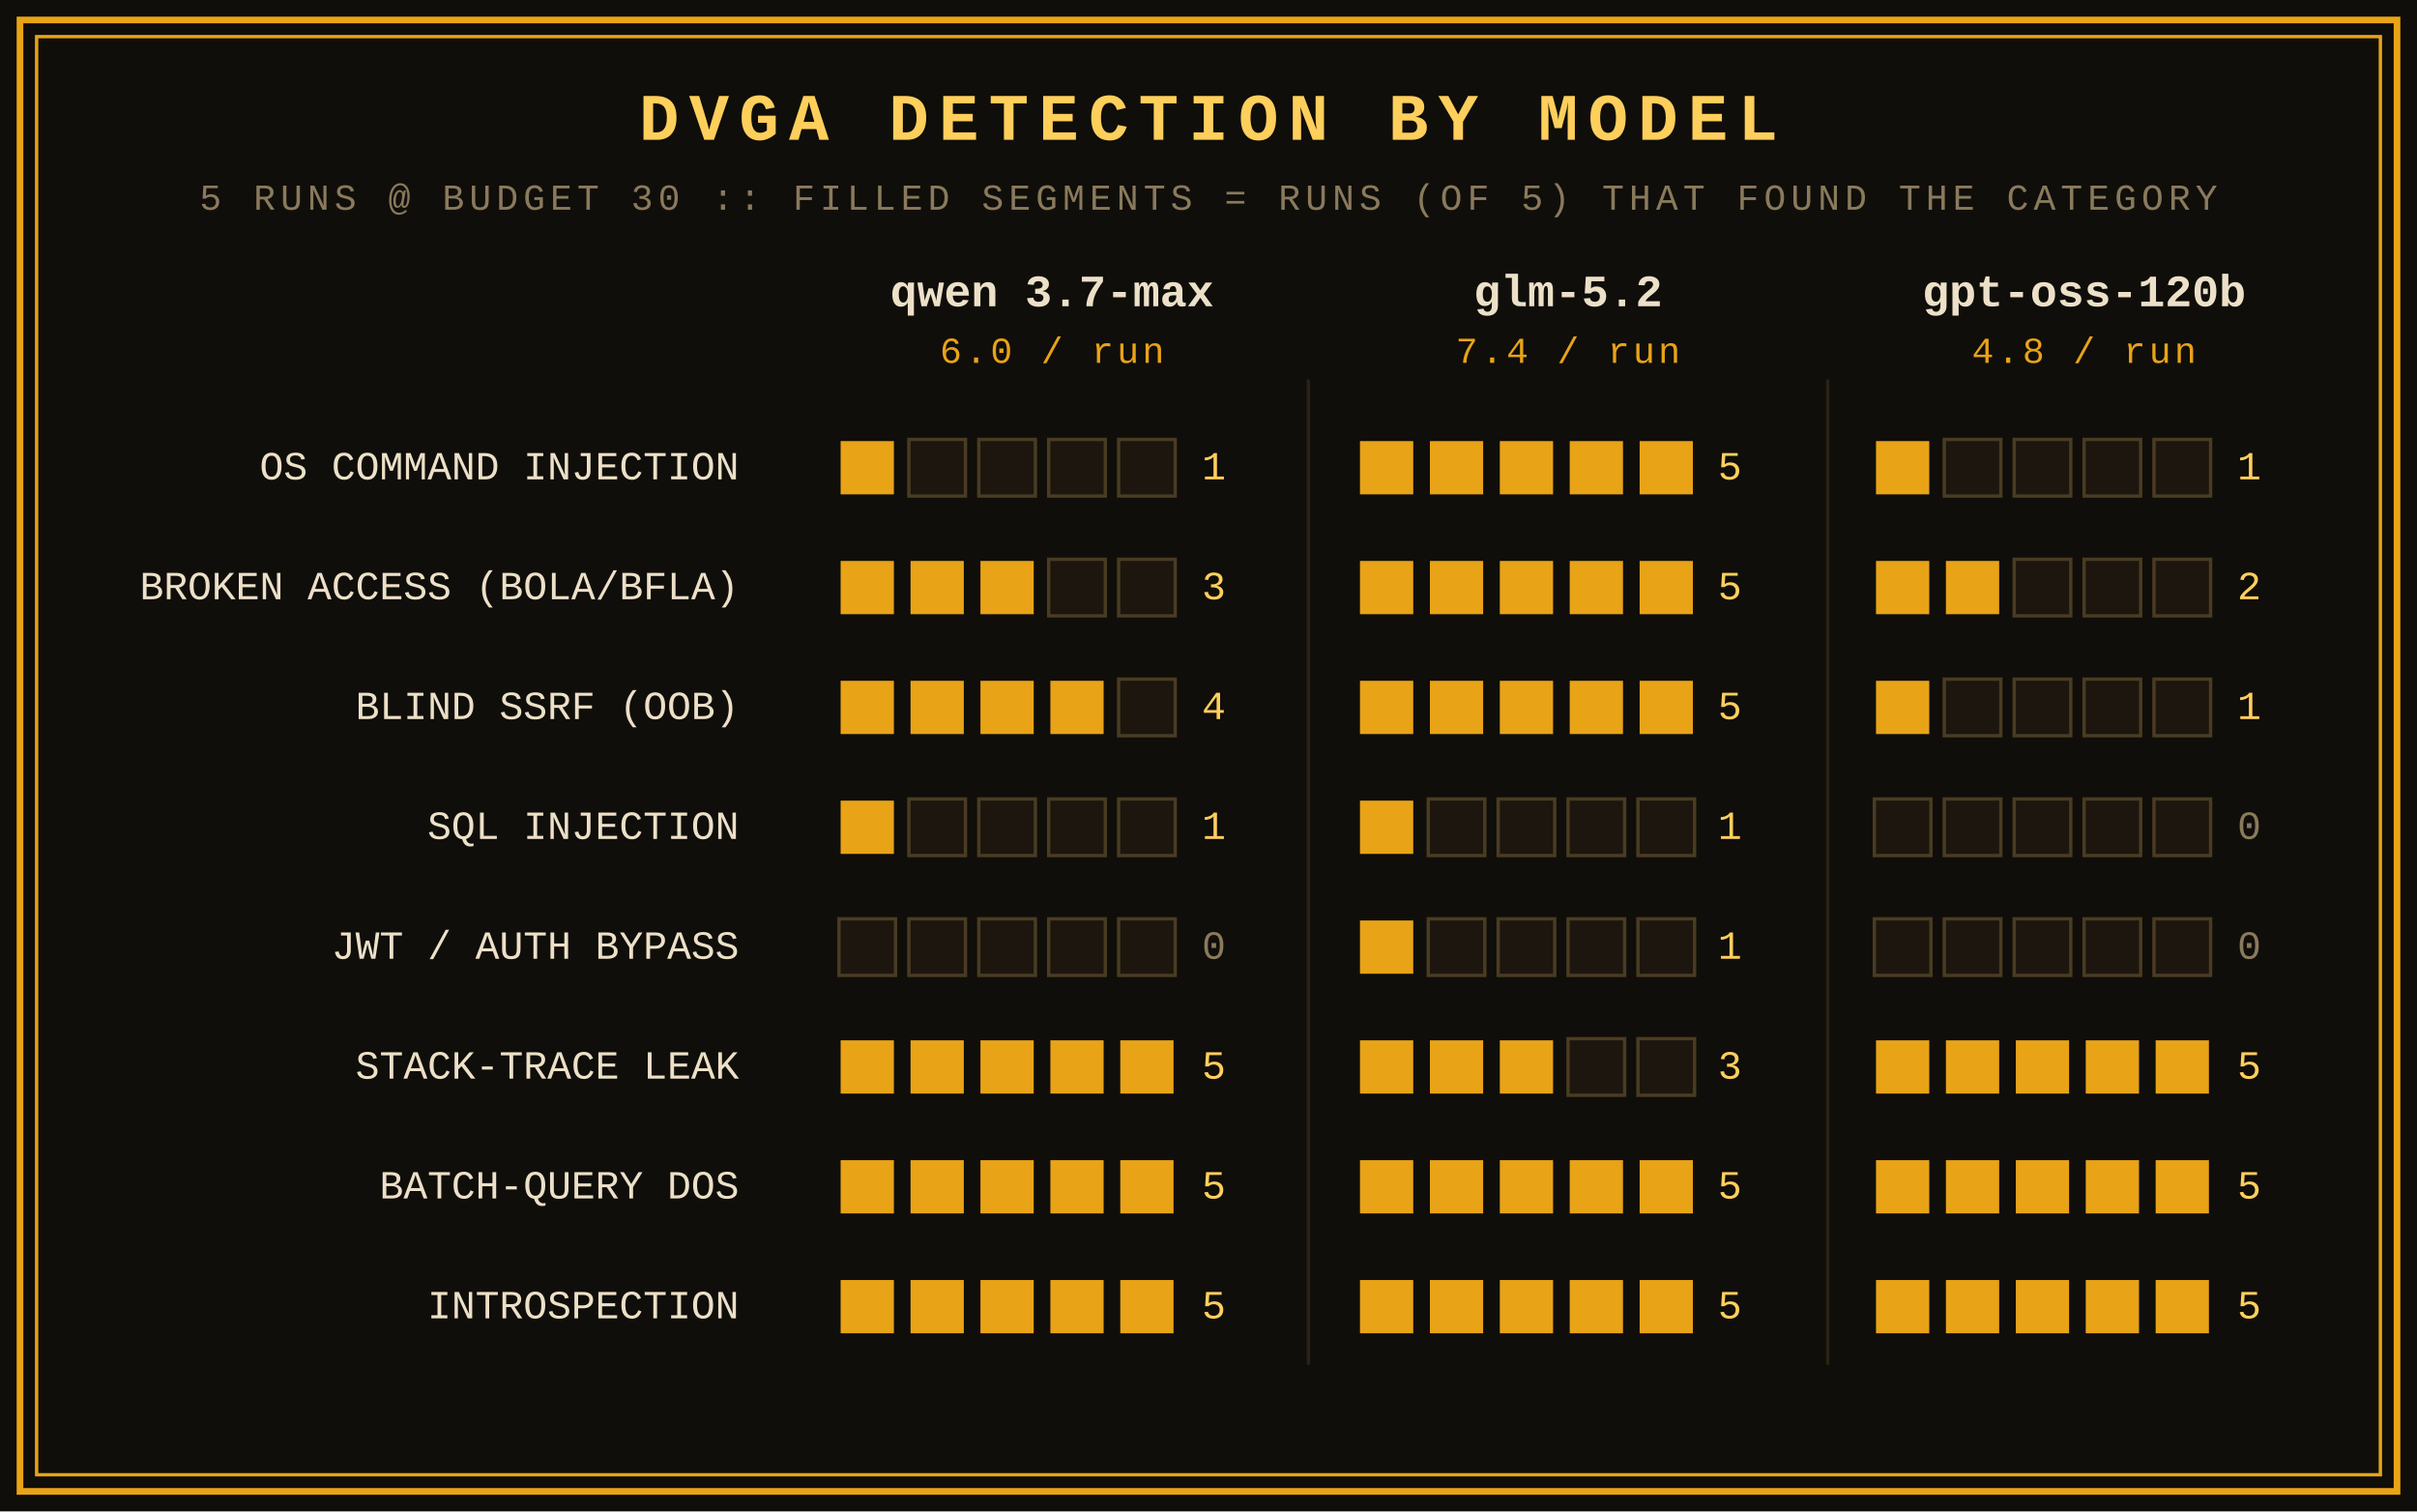
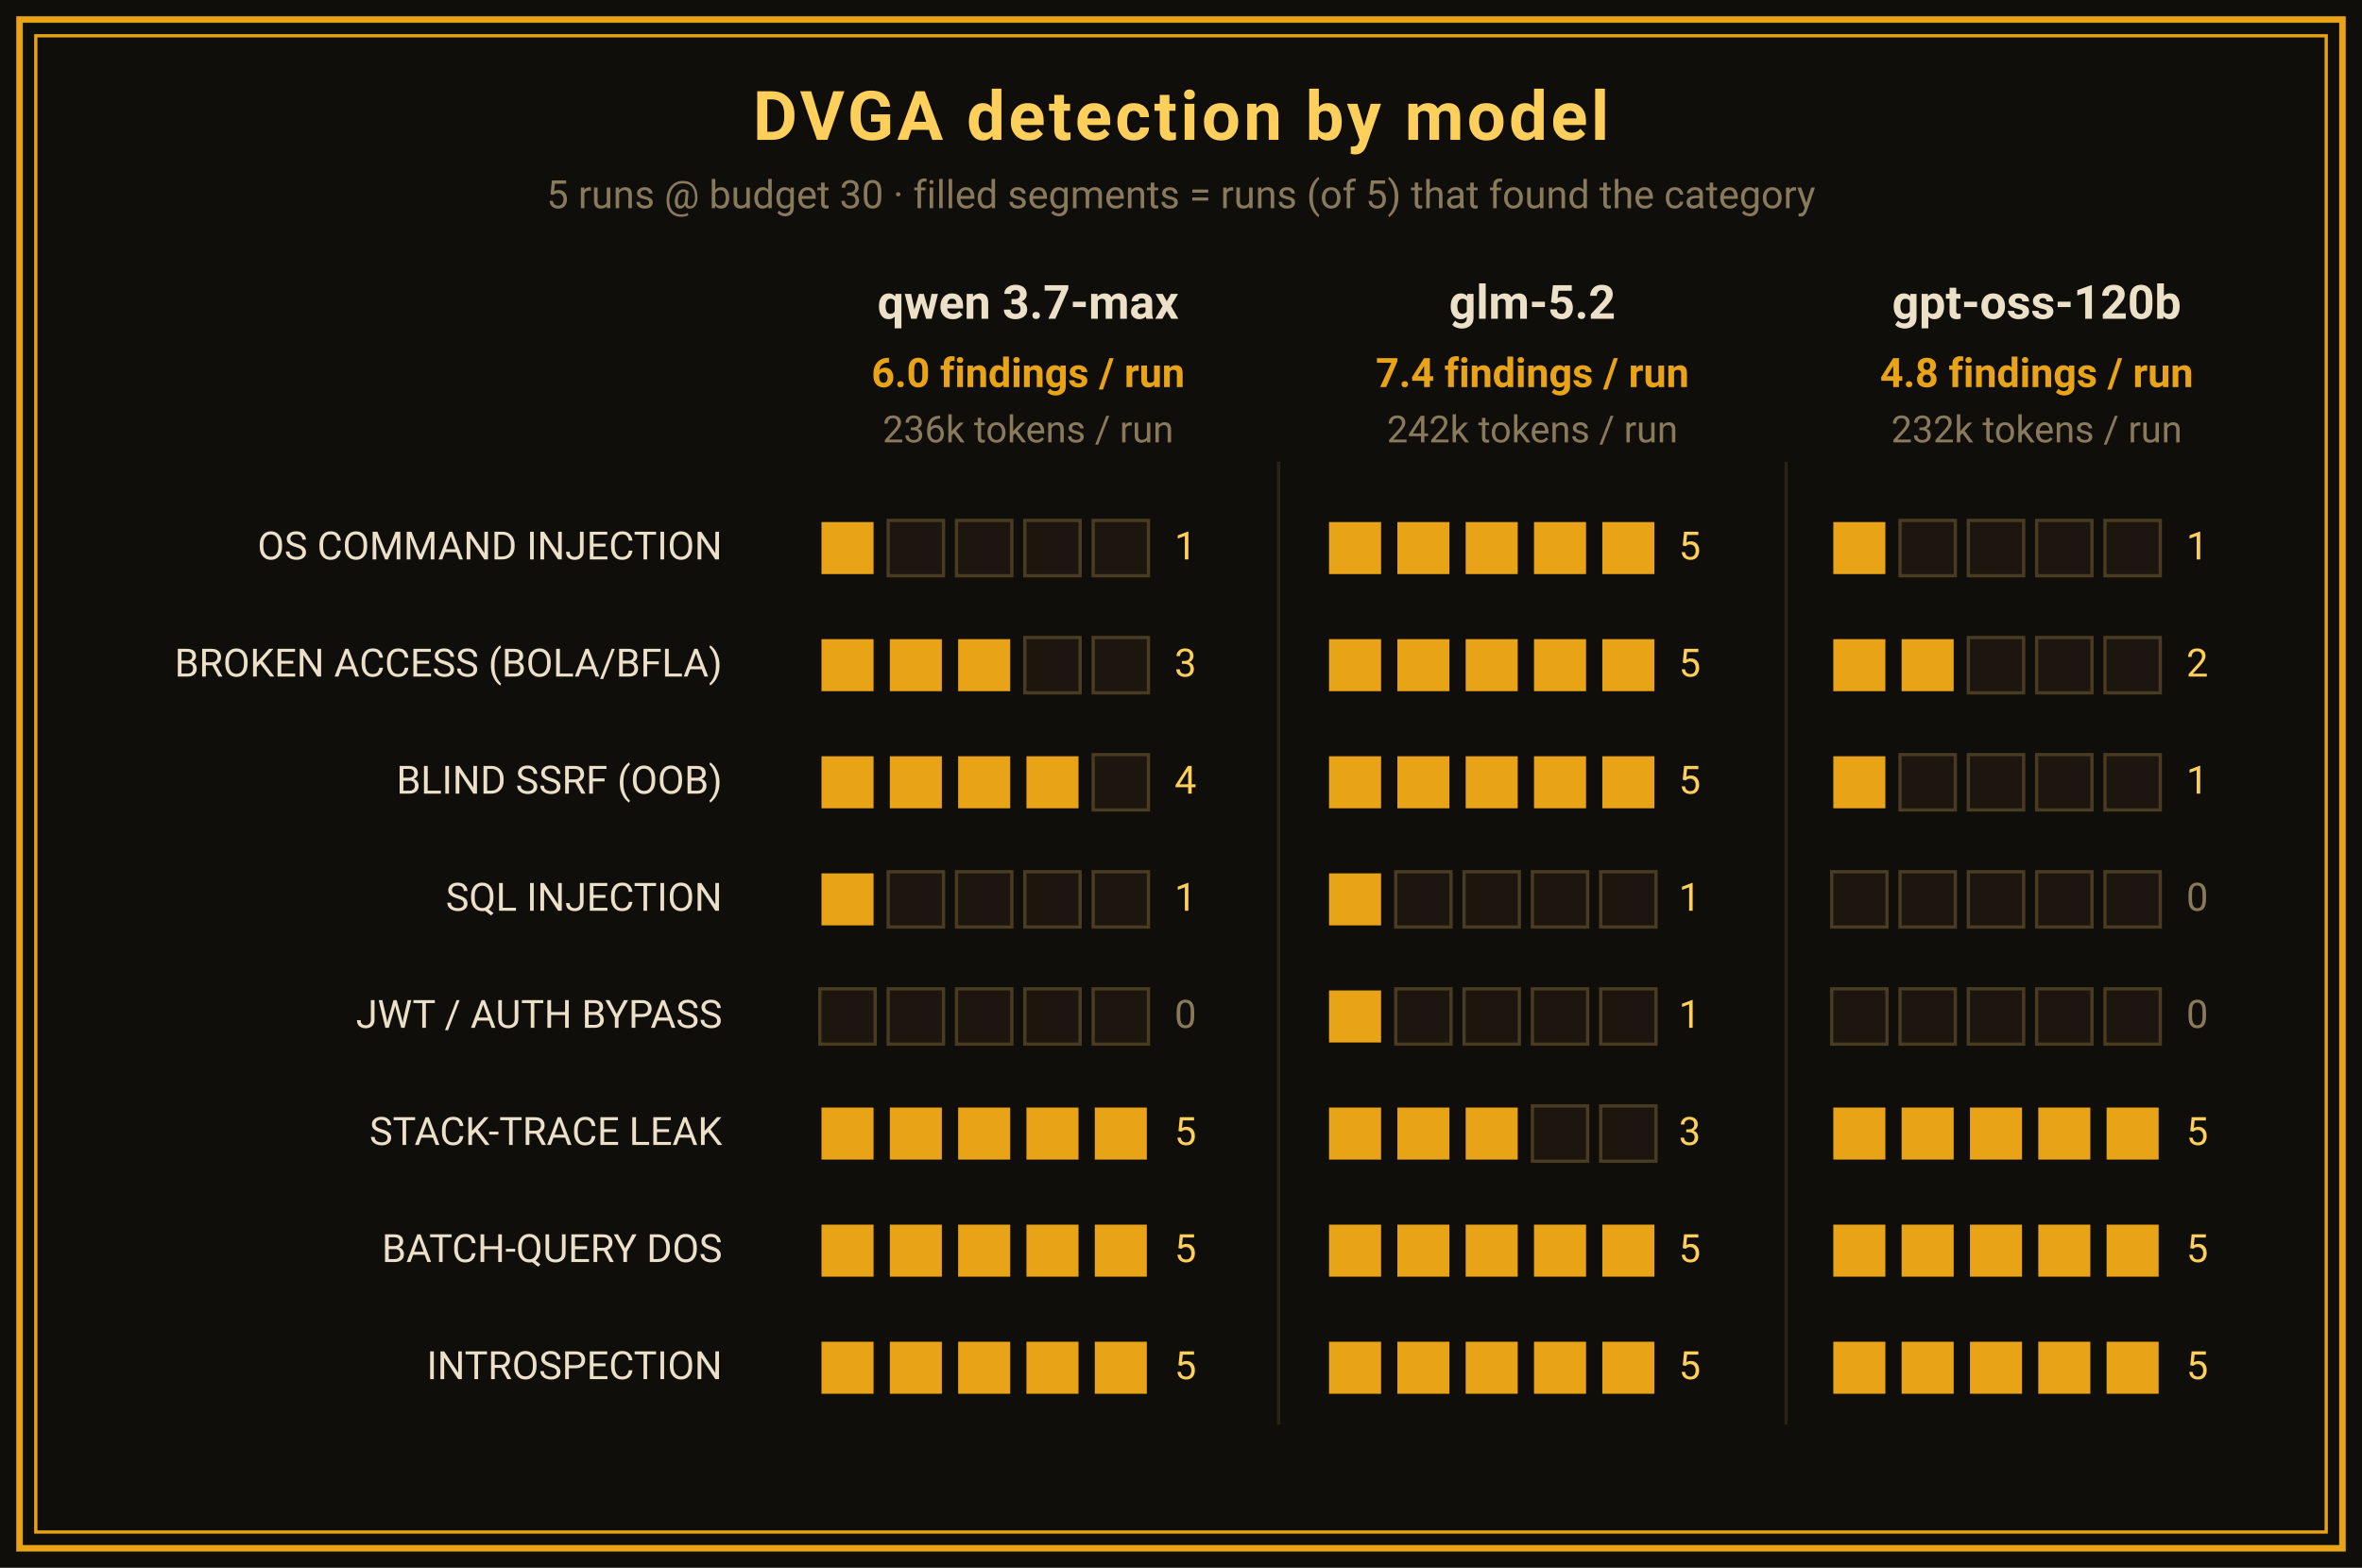
- <svg xmlns="http://www.w3.org/2000/svg" viewBox="0 0 726 454" font-family="ui-monospace, 'Courier New', monospace">
-   <rect width="726" height="454" fill="#100e0a" />
-   <rect x="6" y="6" width="714" height="442" fill="none" stroke="#e8a317" stroke-width="2" />
-   <rect x="11" y="11" width="704" height="432" fill="none" stroke="#e8a317" stroke-width="1" />
-   <text x="363" y="42" fill="#ffcf5c" font-size="20" font-weight="bold" text-anchor="middle" letter-spacing="3">DVGA DETECTION BY MODEL</text>
-   <text x="363" y="63" fill="#8a7a5c" font-size="11" text-anchor="middle" letter-spacing="1.5">5 RUNS @ BUDGET 30  ::  FILLED SEGMENTS = RUNS (OF 5) THAT FOUND THE CATEGORY</text>
-   <text x="316" y="92" fill="#ece0c8" font-size="13.5" font-weight="bold" text-anchor="middle">qwen 3.7-max</text>
-   <text x="316" y="109" fill="#e8a317" font-size="11" text-anchor="middle" letter-spacing="1">6.0 / run</text>
-   <text x="471" y="92" fill="#ece0c8" font-size="13.5" font-weight="bold" text-anchor="middle">glm-5.2</text>
-   <text x="471" y="109" fill="#e8a317" font-size="11" text-anchor="middle" letter-spacing="1">7.4 / run</text>
-   <text x="626" y="92" fill="#ece0c8" font-size="13.5" font-weight="bold" text-anchor="middle">gpt-oss-120b</text>
-   <text x="626" y="109" fill="#e8a317" font-size="11" text-anchor="middle" letter-spacing="1">4.8 / run</text>
-   <line x1="393" y1="114" x2="393" y2="410" stroke="#2a2213" stroke-width="1" />
-   <line x1="549" y1="114" x2="549" y2="410" stroke="#2a2213" stroke-width="1" />
-   <text x="222" y="144" fill="#ece0c8" font-size="12" text-anchor="end">OS COMMAND INJECTION</text>
-   <rect x="252" y="132" width="17" height="17" fill="#e8a317" stroke="#100e0a" stroke-width="1" />
-   <rect x="273" y="132" width="17" height="17" fill="#1c160e" stroke="#4a3c22" stroke-width="1" />
-   <rect x="294" y="132" width="17" height="17" fill="#1c160e" stroke="#4a3c22" stroke-width="1" />
-   <rect x="315" y="132" width="17" height="17" fill="#1c160e" stroke="#4a3c22" stroke-width="1" />
-   <rect x="336" y="132" width="17" height="17" fill="#1c160e" stroke="#4a3c22" stroke-width="1" />
-   <text x="361" y="144" fill="#ffcf5c" font-size="12">1</text>
-   <rect x="408" y="132" width="17" height="17" fill="#e8a317" stroke="#100e0a" stroke-width="1" />
-   <rect x="429" y="132" width="17" height="17" fill="#e8a317" stroke="#100e0a" stroke-width="1" />
-   <rect x="450" y="132" width="17" height="17" fill="#e8a317" stroke="#100e0a" stroke-width="1" />
-   <rect x="471" y="132" width="17" height="17" fill="#e8a317" stroke="#100e0a" stroke-width="1" />
-   <rect x="492" y="132" width="17" height="17" fill="#e8a317" stroke="#100e0a" stroke-width="1" />
-   <text x="516" y="144" fill="#ffcf5c" font-size="12">5</text>
-   <rect x="563" y="132" width="17" height="17" fill="#e8a317" stroke="#100e0a" stroke-width="1" />
-   <rect x="584" y="132" width="17" height="17" fill="#1c160e" stroke="#4a3c22" stroke-width="1" />
-   <rect x="605" y="132" width="17" height="17" fill="#1c160e" stroke="#4a3c22" stroke-width="1" />
-   <rect x="626" y="132" width="17" height="17" fill="#1c160e" stroke="#4a3c22" stroke-width="1" />
-   <rect x="647" y="132" width="17" height="17" fill="#1c160e" stroke="#4a3c22" stroke-width="1" />
-   <text x="672" y="144" fill="#ffcf5c" font-size="12">1</text>
-   <text x="222" y="180" fill="#ece0c8" font-size="12" text-anchor="end">BROKEN ACCESS (BOLA/BFLA)</text>
-   <rect x="252" y="168" width="17" height="17" fill="#e8a317" stroke="#100e0a" stroke-width="1" />
-   <rect x="273" y="168" width="17" height="17" fill="#e8a317" stroke="#100e0a" stroke-width="1" />
-   <rect x="294" y="168" width="17" height="17" fill="#e8a317" stroke="#100e0a" stroke-width="1" />
-   <rect x="315" y="168" width="17" height="17" fill="#1c160e" stroke="#4a3c22" stroke-width="1" />
-   <rect x="336" y="168" width="17" height="17" fill="#1c160e" stroke="#4a3c22" stroke-width="1" />
-   <text x="361" y="180" fill="#ffcf5c" font-size="12">3</text>
-   <rect x="408" y="168" width="17" height="17" fill="#e8a317" stroke="#100e0a" stroke-width="1" />
-   <rect x="429" y="168" width="17" height="17" fill="#e8a317" stroke="#100e0a" stroke-width="1" />
-   <rect x="450" y="168" width="17" height="17" fill="#e8a317" stroke="#100e0a" stroke-width="1" />
-   <rect x="471" y="168" width="17" height="17" fill="#e8a317" stroke="#100e0a" stroke-width="1" />
-   <rect x="492" y="168" width="17" height="17" fill="#e8a317" stroke="#100e0a" stroke-width="1" />
-   <text x="516" y="180" fill="#ffcf5c" font-size="12">5</text>
-   <rect x="563" y="168" width="17" height="17" fill="#e8a317" stroke="#100e0a" stroke-width="1" />
-   <rect x="584" y="168" width="17" height="17" fill="#e8a317" stroke="#100e0a" stroke-width="1" />
-   <rect x="605" y="168" width="17" height="17" fill="#1c160e" stroke="#4a3c22" stroke-width="1" />
-   <rect x="626" y="168" width="17" height="17" fill="#1c160e" stroke="#4a3c22" stroke-width="1" />
-   <rect x="647" y="168" width="17" height="17" fill="#1c160e" stroke="#4a3c22" stroke-width="1" />
-   <text x="672" y="180" fill="#ffcf5c" font-size="12">2</text>
-   <text x="222" y="216" fill="#ece0c8" font-size="12" text-anchor="end">BLIND SSRF (OOB)</text>
-   <rect x="252" y="204" width="17" height="17" fill="#e8a317" stroke="#100e0a" stroke-width="1" />
-   <rect x="273" y="204" width="17" height="17" fill="#e8a317" stroke="#100e0a" stroke-width="1" />
-   <rect x="294" y="204" width="17" height="17" fill="#e8a317" stroke="#100e0a" stroke-width="1" />
-   <rect x="315" y="204" width="17" height="17" fill="#e8a317" stroke="#100e0a" stroke-width="1" />
-   <rect x="336" y="204" width="17" height="17" fill="#1c160e" stroke="#4a3c22" stroke-width="1" />
-   <text x="361" y="216" fill="#ffcf5c" font-size="12">4</text>
-   <rect x="408" y="204" width="17" height="17" fill="#e8a317" stroke="#100e0a" stroke-width="1" />
-   <rect x="429" y="204" width="17" height="17" fill="#e8a317" stroke="#100e0a" stroke-width="1" />
-   <rect x="450" y="204" width="17" height="17" fill="#e8a317" stroke="#100e0a" stroke-width="1" />
-   <rect x="471" y="204" width="17" height="17" fill="#e8a317" stroke="#100e0a" stroke-width="1" />
-   <rect x="492" y="204" width="17" height="17" fill="#e8a317" stroke="#100e0a" stroke-width="1" />
-   <text x="516" y="216" fill="#ffcf5c" font-size="12">5</text>
-   <rect x="563" y="204" width="17" height="17" fill="#e8a317" stroke="#100e0a" stroke-width="1" />
-   <rect x="584" y="204" width="17" height="17" fill="#1c160e" stroke="#4a3c22" stroke-width="1" />
-   <rect x="605" y="204" width="17" height="17" fill="#1c160e" stroke="#4a3c22" stroke-width="1" />
-   <rect x="626" y="204" width="17" height="17" fill="#1c160e" stroke="#4a3c22" stroke-width="1" />
-   <rect x="647" y="204" width="17" height="17" fill="#1c160e" stroke="#4a3c22" stroke-width="1" />
-   <text x="672" y="216" fill="#ffcf5c" font-size="12">1</text>
-   <text x="222" y="252" fill="#ece0c8" font-size="12" text-anchor="end">SQL INJECTION</text>
-   <rect x="252" y="240" width="17" height="17" fill="#e8a317" stroke="#100e0a" stroke-width="1" />
-   <rect x="273" y="240" width="17" height="17" fill="#1c160e" stroke="#4a3c22" stroke-width="1" />
-   <rect x="294" y="240" width="17" height="17" fill="#1c160e" stroke="#4a3c22" stroke-width="1" />
-   <rect x="315" y="240" width="17" height="17" fill="#1c160e" stroke="#4a3c22" stroke-width="1" />
-   <rect x="336" y="240" width="17" height="17" fill="#1c160e" stroke="#4a3c22" stroke-width="1" />
-   <text x="361" y="252" fill="#ffcf5c" font-size="12">1</text>
-   <rect x="408" y="240" width="17" height="17" fill="#e8a317" stroke="#100e0a" stroke-width="1" />
-   <rect x="429" y="240" width="17" height="17" fill="#1c160e" stroke="#4a3c22" stroke-width="1" />
-   <rect x="450" y="240" width="17" height="17" fill="#1c160e" stroke="#4a3c22" stroke-width="1" />
-   <rect x="471" y="240" width="17" height="17" fill="#1c160e" stroke="#4a3c22" stroke-width="1" />
-   <rect x="492" y="240" width="17" height="17" fill="#1c160e" stroke="#4a3c22" stroke-width="1" />
-   <text x="516" y="252" fill="#ffcf5c" font-size="12">1</text>
-   <rect x="563" y="240" width="17" height="17" fill="#1c160e" stroke="#4a3c22" stroke-width="1" />
-   <rect x="584" y="240" width="17" height="17" fill="#1c160e" stroke="#4a3c22" stroke-width="1" />
-   <rect x="605" y="240" width="17" height="17" fill="#1c160e" stroke="#4a3c22" stroke-width="1" />
-   <rect x="626" y="240" width="17" height="17" fill="#1c160e" stroke="#4a3c22" stroke-width="1" />
-   <rect x="647" y="240" width="17" height="17" fill="#1c160e" stroke="#4a3c22" stroke-width="1" />
-   <text x="672" y="252" fill="#8a7a5c" font-size="12">0</text>
-   <text x="222" y="288" fill="#ece0c8" font-size="12" text-anchor="end">JWT / AUTH BYPASS</text>
-   <rect x="252" y="276" width="17" height="17" fill="#1c160e" stroke="#4a3c22" stroke-width="1" />
-   <rect x="273" y="276" width="17" height="17" fill="#1c160e" stroke="#4a3c22" stroke-width="1" />
-   <rect x="294" y="276" width="17" height="17" fill="#1c160e" stroke="#4a3c22" stroke-width="1" />
-   <rect x="315" y="276" width="17" height="17" fill="#1c160e" stroke="#4a3c22" stroke-width="1" />
-   <rect x="336" y="276" width="17" height="17" fill="#1c160e" stroke="#4a3c22" stroke-width="1" />
-   <text x="361" y="288" fill="#8a7a5c" font-size="12">0</text>
-   <rect x="408" y="276" width="17" height="17" fill="#e8a317" stroke="#100e0a" stroke-width="1" />
-   <rect x="429" y="276" width="17" height="17" fill="#1c160e" stroke="#4a3c22" stroke-width="1" />
-   <rect x="450" y="276" width="17" height="17" fill="#1c160e" stroke="#4a3c22" stroke-width="1" />
-   <rect x="471" y="276" width="17" height="17" fill="#1c160e" stroke="#4a3c22" stroke-width="1" />
-   <rect x="492" y="276" width="17" height="17" fill="#1c160e" stroke="#4a3c22" stroke-width="1" />
-   <text x="516" y="288" fill="#ffcf5c" font-size="12">1</text>
-   <rect x="563" y="276" width="17" height="17" fill="#1c160e" stroke="#4a3c22" stroke-width="1" />
-   <rect x="584" y="276" width="17" height="17" fill="#1c160e" stroke="#4a3c22" stroke-width="1" />
-   <rect x="605" y="276" width="17" height="17" fill="#1c160e" stroke="#4a3c22" stroke-width="1" />
-   <rect x="626" y="276" width="17" height="17" fill="#1c160e" stroke="#4a3c22" stroke-width="1" />
-   <rect x="647" y="276" width="17" height="17" fill="#1c160e" stroke="#4a3c22" stroke-width="1" />
-   <text x="672" y="288" fill="#8a7a5c" font-size="12">0</text>
-   <text x="222" y="324" fill="#ece0c8" font-size="12" text-anchor="end">STACK-TRACE LEAK</text>
-   <rect x="252" y="312" width="17" height="17" fill="#e8a317" stroke="#100e0a" stroke-width="1" />
-   <rect x="273" y="312" width="17" height="17" fill="#e8a317" stroke="#100e0a" stroke-width="1" />
-   <rect x="294" y="312" width="17" height="17" fill="#e8a317" stroke="#100e0a" stroke-width="1" />
-   <rect x="315" y="312" width="17" height="17" fill="#e8a317" stroke="#100e0a" stroke-width="1" />
-   <rect x="336" y="312" width="17" height="17" fill="#e8a317" stroke="#100e0a" stroke-width="1" />
-   <text x="361" y="324" fill="#ffcf5c" font-size="12">5</text>
-   <rect x="408" y="312" width="17" height="17" fill="#e8a317" stroke="#100e0a" stroke-width="1" />
-   <rect x="429" y="312" width="17" height="17" fill="#e8a317" stroke="#100e0a" stroke-width="1" />
-   <rect x="450" y="312" width="17" height="17" fill="#e8a317" stroke="#100e0a" stroke-width="1" />
-   <rect x="471" y="312" width="17" height="17" fill="#1c160e" stroke="#4a3c22" stroke-width="1" />
-   <rect x="492" y="312" width="17" height="17" fill="#1c160e" stroke="#4a3c22" stroke-width="1" />
-   <text x="516" y="324" fill="#ffcf5c" font-size="12">3</text>
-   <rect x="563" y="312" width="17" height="17" fill="#e8a317" stroke="#100e0a" stroke-width="1" />
-   <rect x="584" y="312" width="17" height="17" fill="#e8a317" stroke="#100e0a" stroke-width="1" />
-   <rect x="605" y="312" width="17" height="17" fill="#e8a317" stroke="#100e0a" stroke-width="1" />
-   <rect x="626" y="312" width="17" height="17" fill="#e8a317" stroke="#100e0a" stroke-width="1" />
-   <rect x="647" y="312" width="17" height="17" fill="#e8a317" stroke="#100e0a" stroke-width="1" />
-   <text x="672" y="324" fill="#ffcf5c" font-size="12">5</text>
-   <text x="222" y="360" fill="#ece0c8" font-size="12" text-anchor="end">BATCH-QUERY DOS</text>
-   <rect x="252" y="348" width="17" height="17" fill="#e8a317" stroke="#100e0a" stroke-width="1" />
-   <rect x="273" y="348" width="17" height="17" fill="#e8a317" stroke="#100e0a" stroke-width="1" />
-   <rect x="294" y="348" width="17" height="17" fill="#e8a317" stroke="#100e0a" stroke-width="1" />
-   <rect x="315" y="348" width="17" height="17" fill="#e8a317" stroke="#100e0a" stroke-width="1" />
-   <rect x="336" y="348" width="17" height="17" fill="#e8a317" stroke="#100e0a" stroke-width="1" />
-   <text x="361" y="360" fill="#ffcf5c" font-size="12">5</text>
-   <rect x="408" y="348" width="17" height="17" fill="#e8a317" stroke="#100e0a" stroke-width="1" />
-   <rect x="429" y="348" width="17" height="17" fill="#e8a317" stroke="#100e0a" stroke-width="1" />
-   <rect x="450" y="348" width="17" height="17" fill="#e8a317" stroke="#100e0a" stroke-width="1" />
-   <rect x="471" y="348" width="17" height="17" fill="#e8a317" stroke="#100e0a" stroke-width="1" />
-   <rect x="492" y="348" width="17" height="17" fill="#e8a317" stroke="#100e0a" stroke-width="1" />
-   <text x="516" y="360" fill="#ffcf5c" font-size="12">5</text>
-   <rect x="563" y="348" width="17" height="17" fill="#e8a317" stroke="#100e0a" stroke-width="1" />
-   <rect x="584" y="348" width="17" height="17" fill="#e8a317" stroke="#100e0a" stroke-width="1" />
-   <rect x="605" y="348" width="17" height="17" fill="#e8a317" stroke="#100e0a" stroke-width="1" />
-   <rect x="626" y="348" width="17" height="17" fill="#e8a317" stroke="#100e0a" stroke-width="1" />
-   <rect x="647" y="348" width="17" height="17" fill="#e8a317" stroke="#100e0a" stroke-width="1" />
-   <text x="672" y="360" fill="#ffcf5c" font-size="12">5</text>
-   <text x="222" y="396" fill="#ece0c8" font-size="12" text-anchor="end">INTROSPECTION</text>
-   <rect x="252" y="384" width="17" height="17" fill="#e8a317" stroke="#100e0a" stroke-width="1" />
-   <rect x="273" y="384" width="17" height="17" fill="#e8a317" stroke="#100e0a" stroke-width="1" />
-   <rect x="294" y="384" width="17" height="17" fill="#e8a317" stroke="#100e0a" stroke-width="1" />
-   <rect x="315" y="384" width="17" height="17" fill="#e8a317" stroke="#100e0a" stroke-width="1" />
-   <rect x="336" y="384" width="17" height="17" fill="#e8a317" stroke="#100e0a" stroke-width="1" />
-   <text x="361" y="396" fill="#ffcf5c" font-size="12">5</text>
-   <rect x="408" y="384" width="17" height="17" fill="#e8a317" stroke="#100e0a" stroke-width="1" />
-   <rect x="429" y="384" width="17" height="17" fill="#e8a317" stroke="#100e0a" stroke-width="1" />
-   <rect x="450" y="384" width="17" height="17" fill="#e8a317" stroke="#100e0a" stroke-width="1" />
-   <rect x="471" y="384" width="17" height="17" fill="#e8a317" stroke="#100e0a" stroke-width="1" />
-   <rect x="492" y="384" width="17" height="17" fill="#e8a317" stroke="#100e0a" stroke-width="1" />
-   <text x="516" y="396" fill="#ffcf5c" font-size="12">5</text>
-   <rect x="563" y="384" width="17" height="17" fill="#e8a317" stroke="#100e0a" stroke-width="1" />
-   <rect x="584" y="384" width="17" height="17" fill="#e8a317" stroke="#100e0a" stroke-width="1" />
-   <rect x="605" y="384" width="17" height="17" fill="#e8a317" stroke="#100e0a" stroke-width="1" />
-   <rect x="626" y="384" width="17" height="17" fill="#e8a317" stroke="#100e0a" stroke-width="1" />
-   <rect x="647" y="384" width="17" height="17" fill="#e8a317" stroke="#100e0a" stroke-width="1" />
-   <text x="672" y="396" fill="#ffcf5c" font-size="12">5</text>
+ <svg xmlns="http://www.w3.org/2000/svg" viewBox="0 0 726 482" font-family="'Segoe UI', system-ui, -apple-system, Roboto, Helvetica, Arial, sans-serif">
+   <rect width="726" height="482" fill="#100e0a" />
+   <rect x="6" y="6" width="714" height="470" fill="none" stroke="#e8a317" stroke-width="2" />
+   <rect x="11" y="11" width="704" height="460" fill="none" stroke="#e8a317" stroke-width="1" />
+   <text x="363" y="43" fill="#ffcf5c" font-size="21" font-weight="700" text-anchor="middle" letter-spacing="1">DVGA detection by model</text>
+   <text x="363" y="64" fill="#8a7a5c" font-size="12" text-anchor="middle">5 runs @ budget 30  ·  filled segments = runs (of 5) that found the category</text>
+   <text x="316" y="98" fill="#ece0c8" font-size="14.5" font-weight="700" text-anchor="middle">qwen 3.7-max</text>
+   <text x="316" y="119" fill="#e8a317" font-size="12.5" font-weight="600" text-anchor="middle">6.0 findings / run</text>
+   <text x="316" y="136" fill="#8a7a5c" font-size="11.5" text-anchor="middle">236k tokens / run</text>
+   <text x="471" y="98" fill="#ece0c8" font-size="14.5" font-weight="700" text-anchor="middle">glm-5.2</text>
+   <text x="471" y="119" fill="#e8a317" font-size="12.5" font-weight="600" text-anchor="middle">7.4 findings / run</text>
+   <text x="471" y="136" fill="#8a7a5c" font-size="11.5" text-anchor="middle">242k tokens / run</text>
+   <text x="626" y="98" fill="#ece0c8" font-size="14.5" font-weight="700" text-anchor="middle">gpt-oss-120b</text>
+   <text x="626" y="119" fill="#e8a317" font-size="12.5" font-weight="600" text-anchor="middle">4.8 findings / run</text>
+   <text x="626" y="136" fill="#8a7a5c" font-size="11.5" text-anchor="middle">232k tokens / run</text>
+   <line x1="393" y1="142" x2="393" y2="438" stroke="#2a2213" stroke-width="1" />
+   <line x1="549" y1="142" x2="549" y2="438" stroke="#2a2213" stroke-width="1" />
+   <text x="222" y="172" fill="#ece0c8" font-size="12" text-anchor="end">OS COMMAND INJECTION</text>
+   <rect x="252" y="160" width="17" height="17" fill="#e8a317" stroke="#100e0a" stroke-width="1" />
+   <rect x="273" y="160" width="17" height="17" fill="#1c160e" stroke="#4a3c22" stroke-width="1" />
+   <rect x="294" y="160" width="17" height="17" fill="#1c160e" stroke="#4a3c22" stroke-width="1" />
+   <rect x="315" y="160" width="17" height="17" fill="#1c160e" stroke="#4a3c22" stroke-width="1" />
+   <rect x="336" y="160" width="17" height="17" fill="#1c160e" stroke="#4a3c22" stroke-width="1" />
+   <text x="361" y="172" fill="#ffcf5c" font-size="12">1</text>
+   <rect x="408" y="160" width="17" height="17" fill="#e8a317" stroke="#100e0a" stroke-width="1" />
+   <rect x="429" y="160" width="17" height="17" fill="#e8a317" stroke="#100e0a" stroke-width="1" />
+   <rect x="450" y="160" width="17" height="17" fill="#e8a317" stroke="#100e0a" stroke-width="1" />
+   <rect x="471" y="160" width="17" height="17" fill="#e8a317" stroke="#100e0a" stroke-width="1" />
+   <rect x="492" y="160" width="17" height="17" fill="#e8a317" stroke="#100e0a" stroke-width="1" />
+   <text x="516" y="172" fill="#ffcf5c" font-size="12">5</text>
+   <rect x="563" y="160" width="17" height="17" fill="#e8a317" stroke="#100e0a" stroke-width="1" />
+   <rect x="584" y="160" width="17" height="17" fill="#1c160e" stroke="#4a3c22" stroke-width="1" />
+   <rect x="605" y="160" width="17" height="17" fill="#1c160e" stroke="#4a3c22" stroke-width="1" />
+   <rect x="626" y="160" width="17" height="17" fill="#1c160e" stroke="#4a3c22" stroke-width="1" />
+   <rect x="647" y="160" width="17" height="17" fill="#1c160e" stroke="#4a3c22" stroke-width="1" />
+   <text x="672" y="172" fill="#ffcf5c" font-size="12">1</text>
+   <text x="222" y="208" fill="#ece0c8" font-size="12" text-anchor="end">BROKEN ACCESS (BOLA/BFLA)</text>
+   <rect x="252" y="196" width="17" height="17" fill="#e8a317" stroke="#100e0a" stroke-width="1" />
+   <rect x="273" y="196" width="17" height="17" fill="#e8a317" stroke="#100e0a" stroke-width="1" />
+   <rect x="294" y="196" width="17" height="17" fill="#e8a317" stroke="#100e0a" stroke-width="1" />
+   <rect x="315" y="196" width="17" height="17" fill="#1c160e" stroke="#4a3c22" stroke-width="1" />
+   <rect x="336" y="196" width="17" height="17" fill="#1c160e" stroke="#4a3c22" stroke-width="1" />
+   <text x="361" y="208" fill="#ffcf5c" font-size="12">3</text>
+   <rect x="408" y="196" width="17" height="17" fill="#e8a317" stroke="#100e0a" stroke-width="1" />
+   <rect x="429" y="196" width="17" height="17" fill="#e8a317" stroke="#100e0a" stroke-width="1" />
+   <rect x="450" y="196" width="17" height="17" fill="#e8a317" stroke="#100e0a" stroke-width="1" />
+   <rect x="471" y="196" width="17" height="17" fill="#e8a317" stroke="#100e0a" stroke-width="1" />
+   <rect x="492" y="196" width="17" height="17" fill="#e8a317" stroke="#100e0a" stroke-width="1" />
+   <text x="516" y="208" fill="#ffcf5c" font-size="12">5</text>
+   <rect x="563" y="196" width="17" height="17" fill="#e8a317" stroke="#100e0a" stroke-width="1" />
+   <rect x="584" y="196" width="17" height="17" fill="#e8a317" stroke="#100e0a" stroke-width="1" />
+   <rect x="605" y="196" width="17" height="17" fill="#1c160e" stroke="#4a3c22" stroke-width="1" />
+   <rect x="626" y="196" width="17" height="17" fill="#1c160e" stroke="#4a3c22" stroke-width="1" />
+   <rect x="647" y="196" width="17" height="17" fill="#1c160e" stroke="#4a3c22" stroke-width="1" />
+   <text x="672" y="208" fill="#ffcf5c" font-size="12">2</text>
+   <text x="222" y="244" fill="#ece0c8" font-size="12" text-anchor="end">BLIND SSRF (OOB)</text>
+   <rect x="252" y="232" width="17" height="17" fill="#e8a317" stroke="#100e0a" stroke-width="1" />
+   <rect x="273" y="232" width="17" height="17" fill="#e8a317" stroke="#100e0a" stroke-width="1" />
+   <rect x="294" y="232" width="17" height="17" fill="#e8a317" stroke="#100e0a" stroke-width="1" />
+   <rect x="315" y="232" width="17" height="17" fill="#e8a317" stroke="#100e0a" stroke-width="1" />
+   <rect x="336" y="232" width="17" height="17" fill="#1c160e" stroke="#4a3c22" stroke-width="1" />
+   <text x="361" y="244" fill="#ffcf5c" font-size="12">4</text>
+   <rect x="408" y="232" width="17" height="17" fill="#e8a317" stroke="#100e0a" stroke-width="1" />
+   <rect x="429" y="232" width="17" height="17" fill="#e8a317" stroke="#100e0a" stroke-width="1" />
+   <rect x="450" y="232" width="17" height="17" fill="#e8a317" stroke="#100e0a" stroke-width="1" />
+   <rect x="471" y="232" width="17" height="17" fill="#e8a317" stroke="#100e0a" stroke-width="1" />
+   <rect x="492" y="232" width="17" height="17" fill="#e8a317" stroke="#100e0a" stroke-width="1" />
+   <text x="516" y="244" fill="#ffcf5c" font-size="12">5</text>
+   <rect x="563" y="232" width="17" height="17" fill="#e8a317" stroke="#100e0a" stroke-width="1" />
+   <rect x="584" y="232" width="17" height="17" fill="#1c160e" stroke="#4a3c22" stroke-width="1" />
+   <rect x="605" y="232" width="17" height="17" fill="#1c160e" stroke="#4a3c22" stroke-width="1" />
+   <rect x="626" y="232" width="17" height="17" fill="#1c160e" stroke="#4a3c22" stroke-width="1" />
+   <rect x="647" y="232" width="17" height="17" fill="#1c160e" stroke="#4a3c22" stroke-width="1" />
+   <text x="672" y="244" fill="#ffcf5c" font-size="12">1</text>
+   <text x="222" y="280" fill="#ece0c8" font-size="12" text-anchor="end">SQL INJECTION</text>
+   <rect x="252" y="268" width="17" height="17" fill="#e8a317" stroke="#100e0a" stroke-width="1" />
+   <rect x="273" y="268" width="17" height="17" fill="#1c160e" stroke="#4a3c22" stroke-width="1" />
+   <rect x="294" y="268" width="17" height="17" fill="#1c160e" stroke="#4a3c22" stroke-width="1" />
+   <rect x="315" y="268" width="17" height="17" fill="#1c160e" stroke="#4a3c22" stroke-width="1" />
+   <rect x="336" y="268" width="17" height="17" fill="#1c160e" stroke="#4a3c22" stroke-width="1" />
+   <text x="361" y="280" fill="#ffcf5c" font-size="12">1</text>
+   <rect x="408" y="268" width="17" height="17" fill="#e8a317" stroke="#100e0a" stroke-width="1" />
+   <rect x="429" y="268" width="17" height="17" fill="#1c160e" stroke="#4a3c22" stroke-width="1" />
+   <rect x="450" y="268" width="17" height="17" fill="#1c160e" stroke="#4a3c22" stroke-width="1" />
+   <rect x="471" y="268" width="17" height="17" fill="#1c160e" stroke="#4a3c22" stroke-width="1" />
+   <rect x="492" y="268" width="17" height="17" fill="#1c160e" stroke="#4a3c22" stroke-width="1" />
+   <text x="516" y="280" fill="#ffcf5c" font-size="12">1</text>
+   <rect x="563" y="268" width="17" height="17" fill="#1c160e" stroke="#4a3c22" stroke-width="1" />
+   <rect x="584" y="268" width="17" height="17" fill="#1c160e" stroke="#4a3c22" stroke-width="1" />
+   <rect x="605" y="268" width="17" height="17" fill="#1c160e" stroke="#4a3c22" stroke-width="1" />
+   <rect x="626" y="268" width="17" height="17" fill="#1c160e" stroke="#4a3c22" stroke-width="1" />
+   <rect x="647" y="268" width="17" height="17" fill="#1c160e" stroke="#4a3c22" stroke-width="1" />
+   <text x="672" y="280" fill="#8a7a5c" font-size="12">0</text>
+   <text x="222" y="316" fill="#ece0c8" font-size="12" text-anchor="end">JWT / AUTH BYPASS</text>
+   <rect x="252" y="304" width="17" height="17" fill="#1c160e" stroke="#4a3c22" stroke-width="1" />
+   <rect x="273" y="304" width="17" height="17" fill="#1c160e" stroke="#4a3c22" stroke-width="1" />
+   <rect x="294" y="304" width="17" height="17" fill="#1c160e" stroke="#4a3c22" stroke-width="1" />
+   <rect x="315" y="304" width="17" height="17" fill="#1c160e" stroke="#4a3c22" stroke-width="1" />
+   <rect x="336" y="304" width="17" height="17" fill="#1c160e" stroke="#4a3c22" stroke-width="1" />
+   <text x="361" y="316" fill="#8a7a5c" font-size="12">0</text>
+   <rect x="408" y="304" width="17" height="17" fill="#e8a317" stroke="#100e0a" stroke-width="1" />
+   <rect x="429" y="304" width="17" height="17" fill="#1c160e" stroke="#4a3c22" stroke-width="1" />
+   <rect x="450" y="304" width="17" height="17" fill="#1c160e" stroke="#4a3c22" stroke-width="1" />
+   <rect x="471" y="304" width="17" height="17" fill="#1c160e" stroke="#4a3c22" stroke-width="1" />
+   <rect x="492" y="304" width="17" height="17" fill="#1c160e" stroke="#4a3c22" stroke-width="1" />
+   <text x="516" y="316" fill="#ffcf5c" font-size="12">1</text>
+   <rect x="563" y="304" width="17" height="17" fill="#1c160e" stroke="#4a3c22" stroke-width="1" />
+   <rect x="584" y="304" width="17" height="17" fill="#1c160e" stroke="#4a3c22" stroke-width="1" />
+   <rect x="605" y="304" width="17" height="17" fill="#1c160e" stroke="#4a3c22" stroke-width="1" />
+   <rect x="626" y="304" width="17" height="17" fill="#1c160e" stroke="#4a3c22" stroke-width="1" />
+   <rect x="647" y="304" width="17" height="17" fill="#1c160e" stroke="#4a3c22" stroke-width="1" />
+   <text x="672" y="316" fill="#8a7a5c" font-size="12">0</text>
+   <text x="222" y="352" fill="#ece0c8" font-size="12" text-anchor="end">STACK-TRACE LEAK</text>
+   <rect x="252" y="340" width="17" height="17" fill="#e8a317" stroke="#100e0a" stroke-width="1" />
+   <rect x="273" y="340" width="17" height="17" fill="#e8a317" stroke="#100e0a" stroke-width="1" />
+   <rect x="294" y="340" width="17" height="17" fill="#e8a317" stroke="#100e0a" stroke-width="1" />
+   <rect x="315" y="340" width="17" height="17" fill="#e8a317" stroke="#100e0a" stroke-width="1" />
+   <rect x="336" y="340" width="17" height="17" fill="#e8a317" stroke="#100e0a" stroke-width="1" />
+   <text x="361" y="352" fill="#ffcf5c" font-size="12">5</text>
+   <rect x="408" y="340" width="17" height="17" fill="#e8a317" stroke="#100e0a" stroke-width="1" />
+   <rect x="429" y="340" width="17" height="17" fill="#e8a317" stroke="#100e0a" stroke-width="1" />
+   <rect x="450" y="340" width="17" height="17" fill="#e8a317" stroke="#100e0a" stroke-width="1" />
+   <rect x="471" y="340" width="17" height="17" fill="#1c160e" stroke="#4a3c22" stroke-width="1" />
+   <rect x="492" y="340" width="17" height="17" fill="#1c160e" stroke="#4a3c22" stroke-width="1" />
+   <text x="516" y="352" fill="#ffcf5c" font-size="12">3</text>
+   <rect x="563" y="340" width="17" height="17" fill="#e8a317" stroke="#100e0a" stroke-width="1" />
+   <rect x="584" y="340" width="17" height="17" fill="#e8a317" stroke="#100e0a" stroke-width="1" />
+   <rect x="605" y="340" width="17" height="17" fill="#e8a317" stroke="#100e0a" stroke-width="1" />
+   <rect x="626" y="340" width="17" height="17" fill="#e8a317" stroke="#100e0a" stroke-width="1" />
+   <rect x="647" y="340" width="17" height="17" fill="#e8a317" stroke="#100e0a" stroke-width="1" />
+   <text x="672" y="352" fill="#ffcf5c" font-size="12">5</text>
+   <text x="222" y="388" fill="#ece0c8" font-size="12" text-anchor="end">BATCH-QUERY DOS</text>
+   <rect x="252" y="376" width="17" height="17" fill="#e8a317" stroke="#100e0a" stroke-width="1" />
+   <rect x="273" y="376" width="17" height="17" fill="#e8a317" stroke="#100e0a" stroke-width="1" />
+   <rect x="294" y="376" width="17" height="17" fill="#e8a317" stroke="#100e0a" stroke-width="1" />
+   <rect x="315" y="376" width="17" height="17" fill="#e8a317" stroke="#100e0a" stroke-width="1" />
+   <rect x="336" y="376" width="17" height="17" fill="#e8a317" stroke="#100e0a" stroke-width="1" />
+   <text x="361" y="388" fill="#ffcf5c" font-size="12">5</text>
+   <rect x="408" y="376" width="17" height="17" fill="#e8a317" stroke="#100e0a" stroke-width="1" />
+   <rect x="429" y="376" width="17" height="17" fill="#e8a317" stroke="#100e0a" stroke-width="1" />
+   <rect x="450" y="376" width="17" height="17" fill="#e8a317" stroke="#100e0a" stroke-width="1" />
+   <rect x="471" y="376" width="17" height="17" fill="#e8a317" stroke="#100e0a" stroke-width="1" />
+   <rect x="492" y="376" width="17" height="17" fill="#e8a317" stroke="#100e0a" stroke-width="1" />
+   <text x="516" y="388" fill="#ffcf5c" font-size="12">5</text>
+   <rect x="563" y="376" width="17" height="17" fill="#e8a317" stroke="#100e0a" stroke-width="1" />
+   <rect x="584" y="376" width="17" height="17" fill="#e8a317" stroke="#100e0a" stroke-width="1" />
+   <rect x="605" y="376" width="17" height="17" fill="#e8a317" stroke="#100e0a" stroke-width="1" />
+   <rect x="626" y="376" width="17" height="17" fill="#e8a317" stroke="#100e0a" stroke-width="1" />
+   <rect x="647" y="376" width="17" height="17" fill="#e8a317" stroke="#100e0a" stroke-width="1" />
+   <text x="672" y="388" fill="#ffcf5c" font-size="12">5</text>
+   <text x="222" y="424" fill="#ece0c8" font-size="12" text-anchor="end">INTROSPECTION</text>
+   <rect x="252" y="412" width="17" height="17" fill="#e8a317" stroke="#100e0a" stroke-width="1" />
+   <rect x="273" y="412" width="17" height="17" fill="#e8a317" stroke="#100e0a" stroke-width="1" />
+   <rect x="294" y="412" width="17" height="17" fill="#e8a317" stroke="#100e0a" stroke-width="1" />
+   <rect x="315" y="412" width="17" height="17" fill="#e8a317" stroke="#100e0a" stroke-width="1" />
+   <rect x="336" y="412" width="17" height="17" fill="#e8a317" stroke="#100e0a" stroke-width="1" />
+   <text x="361" y="424" fill="#ffcf5c" font-size="12">5</text>
+   <rect x="408" y="412" width="17" height="17" fill="#e8a317" stroke="#100e0a" stroke-width="1" />
+   <rect x="429" y="412" width="17" height="17" fill="#e8a317" stroke="#100e0a" stroke-width="1" />
+   <rect x="450" y="412" width="17" height="17" fill="#e8a317" stroke="#100e0a" stroke-width="1" />
+   <rect x="471" y="412" width="17" height="17" fill="#e8a317" stroke="#100e0a" stroke-width="1" />
+   <rect x="492" y="412" width="17" height="17" fill="#e8a317" stroke="#100e0a" stroke-width="1" />
+   <text x="516" y="424" fill="#ffcf5c" font-size="12">5</text>
+   <rect x="563" y="412" width="17" height="17" fill="#e8a317" stroke="#100e0a" stroke-width="1" />
+   <rect x="584" y="412" width="17" height="17" fill="#e8a317" stroke="#100e0a" stroke-width="1" />
+   <rect x="605" y="412" width="17" height="17" fill="#e8a317" stroke="#100e0a" stroke-width="1" />
+   <rect x="626" y="412" width="17" height="17" fill="#e8a317" stroke="#100e0a" stroke-width="1" />
+   <rect x="647" y="412" width="17" height="17" fill="#e8a317" stroke="#100e0a" stroke-width="1" />
+   <text x="672" y="424" fill="#ffcf5c" font-size="12">5</text>
</svg>
